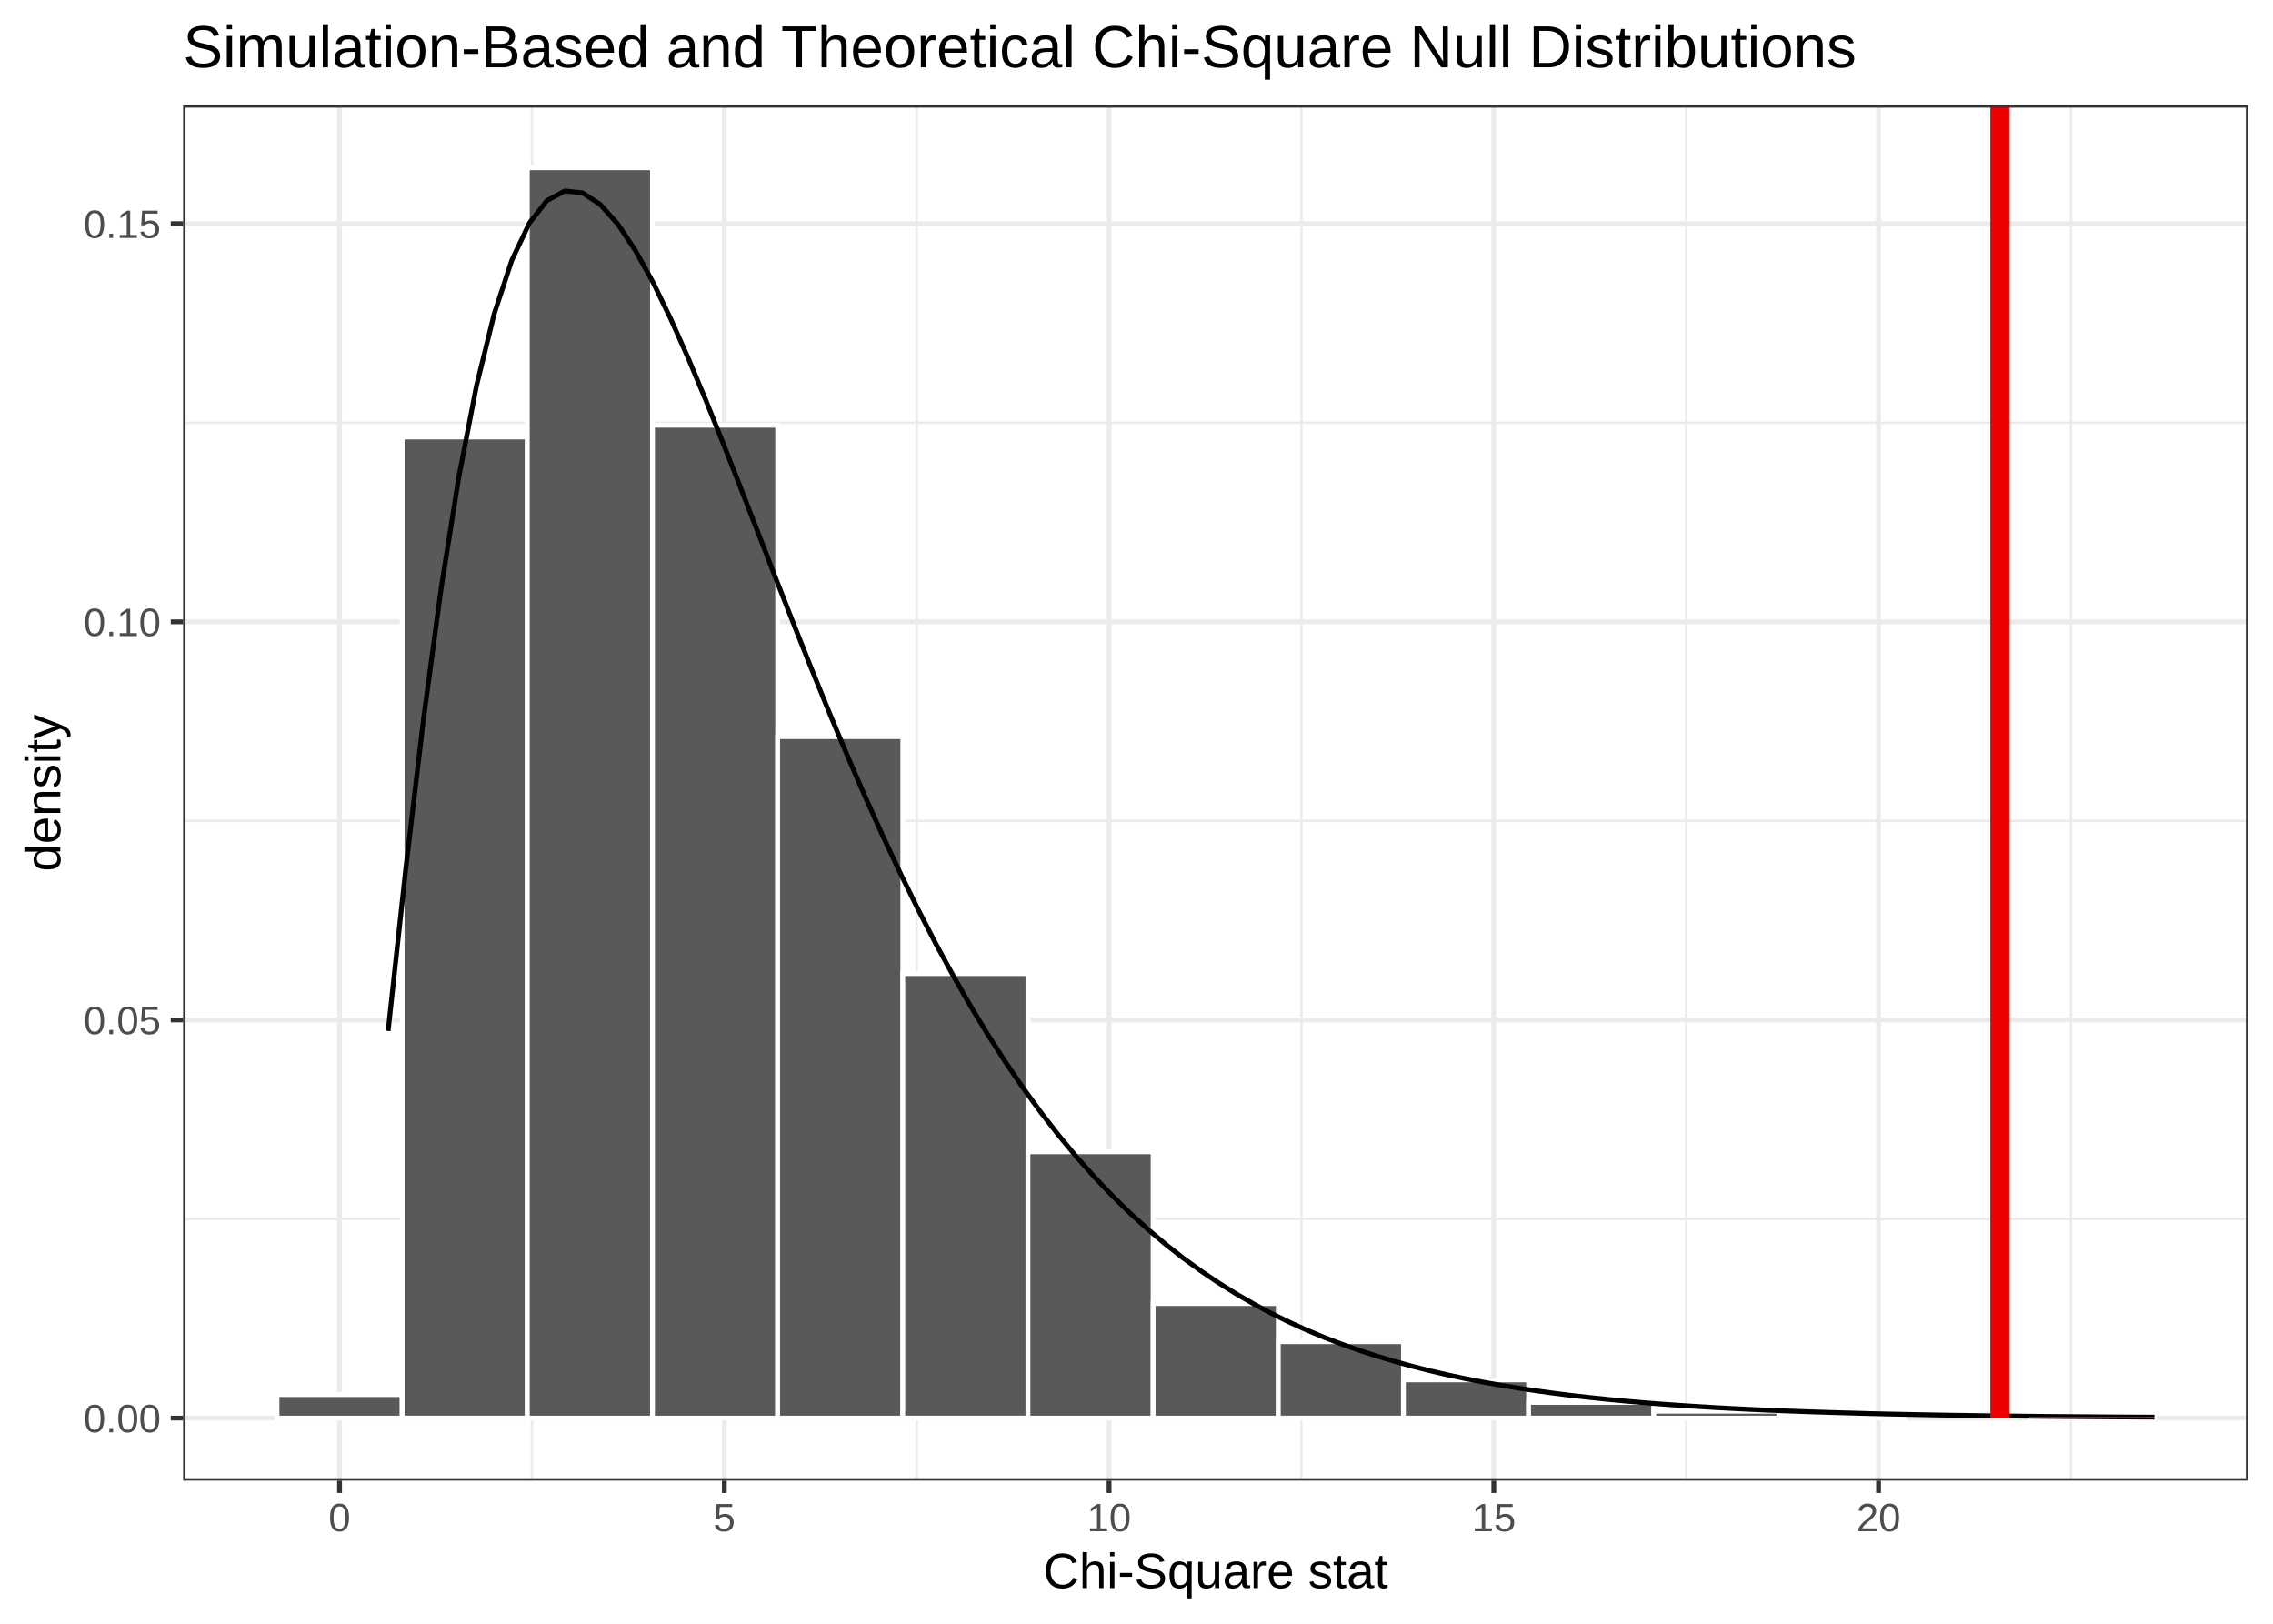
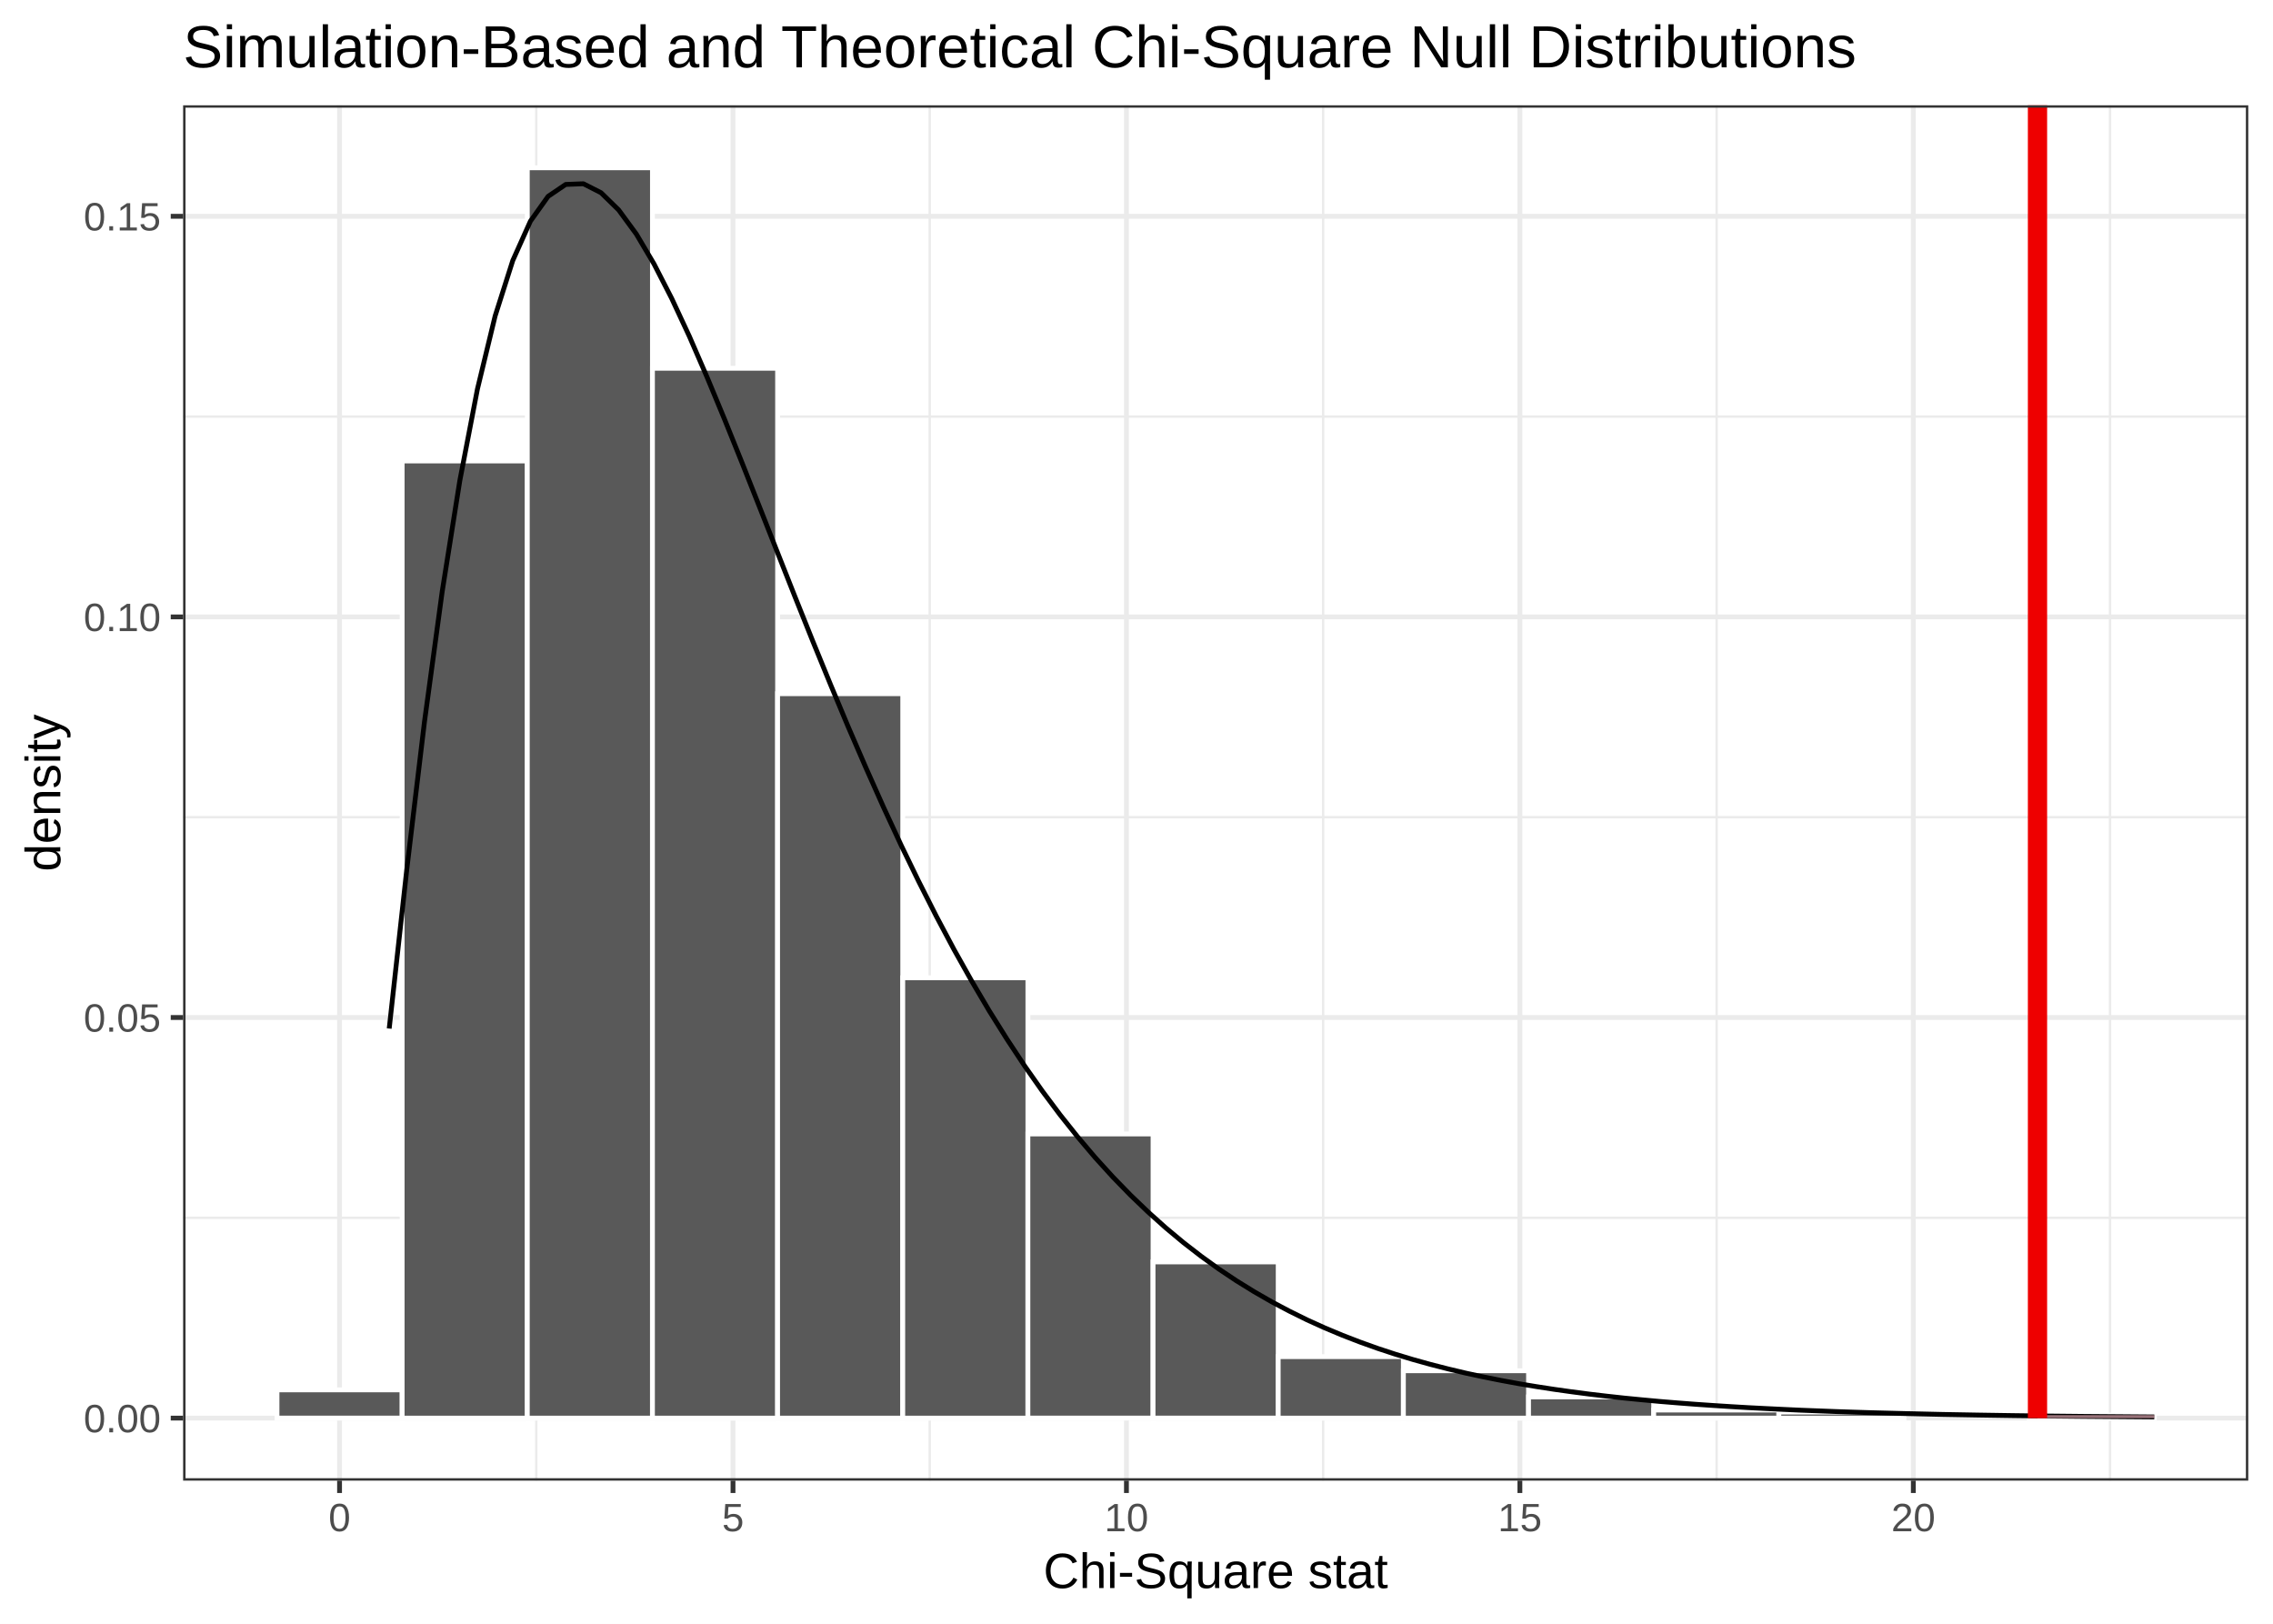
<svg xmlns="http://www.w3.org/2000/svg" class="svglite" width="504.00pt" height="360.00pt" viewBox="0 0 504.00 360.00">
  <defs>
    <style type="text/css">
    .svglite line, .svglite polyline, .svglite polygon, .svglite path, .svglite rect, .svglite circle {
      fill: none;
      stroke: #000000;
      stroke-linecap: round;
      stroke-linejoin: round;
      stroke-miterlimit: 10.00;
    }
    .svglite text {
      white-space: pre;
    }
  </style>
  </defs>
  <rect width="100%" height="100%" style="stroke: none; fill: none;" />
  <defs>
    <clipPath id="cpMC4wMHw1MDQuMDB8MC4wMHwzNjAuMDA=">
      <rect x="0.00" y="0.00" width="504.00" height="360.00" />
    </clipPath>
  </defs>
  <g clip-path="url(#cpMC4wMHw1MDQuMDB8MC4wMHwzNjAuMDA=)">
    <rect x="0.00" y="0.00" width="504.00" height="360.00" style="stroke-width: 1.07; stroke: #FFFFFF; fill: #FFFFFF;" />
  </g>
  <defs>
    <clipPath id="cpNDAuNjB8NDk4LjUyfDIzLjM0fDMyOC4yNw==">
      <rect x="40.60" y="23.34" width="457.92" height="304.93" />
    </clipPath>
  </defs>
  <g clip-path="url(#cpNDAuNjB8NDk4LjUyfDIzLjM0fDMyOC4yNw==)">
    <rect x="40.60" y="23.34" width="457.92" height="304.93" style="stroke-width: 1.07; stroke: none; fill: #FFFFFF;" />
-     <polyline points="40.60,270.27 498.52,270.27 " style="stroke-width: 0.53; stroke: #EBEBEB; stroke-linecap: butt;" />
-     <polyline points="40.60,182.00 498.52,182.00 " style="stroke-width: 0.53; stroke: #EBEBEB; stroke-linecap: butt;" />
-     <polyline points="40.60,93.73 498.52,93.73 " style="stroke-width: 0.53; stroke: #EBEBEB; stroke-linecap: butt;" />
-     <polyline points="117.95,328.27 117.95,23.34 " style="stroke-width: 0.53; stroke: #EBEBEB; stroke-linecap: butt;" />
-     <polyline points="203.26,328.27 203.26,23.34 " style="stroke-width: 0.53; stroke: #EBEBEB; stroke-linecap: butt;" />
-     <polyline points="288.58,328.27 288.58,23.34 " style="stroke-width: 0.53; stroke: #EBEBEB; stroke-linecap: butt;" />
-     <polyline points="373.89,328.27 373.89,23.34 " style="stroke-width: 0.53; stroke: #EBEBEB; stroke-linecap: butt;" />
-     <polyline points="459.20,328.27 459.20,23.34 " style="stroke-width: 0.53; stroke: #EBEBEB; stroke-linecap: butt;" />
+     <polyline points="40.60,270.00 498.52,270.00 " style="stroke-width: 0.53; stroke: #EBEBEB; stroke-linecap: butt;" />
+     <polyline points="40.60,181.18 498.52,181.18 " style="stroke-width: 0.53; stroke: #EBEBEB; stroke-linecap: butt;" />
+     <polyline points="40.60,92.36 498.52,92.36 " style="stroke-width: 0.53; stroke: #EBEBEB; stroke-linecap: butt;" />
+     <polyline points="118.91,328.27 118.91,23.34 " style="stroke-width: 0.53; stroke: #EBEBEB; stroke-linecap: butt;" />
+     <polyline points="206.15,328.27 206.15,23.34 " style="stroke-width: 0.53; stroke: #EBEBEB; stroke-linecap: butt;" />
+     <polyline points="293.39,328.27 293.39,23.34 " style="stroke-width: 0.53; stroke: #EBEBEB; stroke-linecap: butt;" />
+     <polyline points="380.63,328.27 380.63,23.34 " style="stroke-width: 0.53; stroke: #EBEBEB; stroke-linecap: butt;" />
+     <polyline points="467.87,328.27 467.87,23.34 " style="stroke-width: 0.53; stroke: #EBEBEB; stroke-linecap: butt;" />
    <polyline points="40.60,314.41 498.52,314.41 " style="stroke-width: 1.07; stroke: #EBEBEB; stroke-linecap: butt;" />
-     <polyline points="40.60,226.13 498.52,226.13 " style="stroke-width: 1.07; stroke: #EBEBEB; stroke-linecap: butt;" />
-     <polyline points="40.60,137.86 498.52,137.86 " style="stroke-width: 1.07; stroke: #EBEBEB; stroke-linecap: butt;" />
-     <polyline points="40.60,49.59 498.52,49.59 " style="stroke-width: 1.07; stroke: #EBEBEB; stroke-linecap: butt;" />
+     <polyline points="40.60,225.59 498.52,225.59 " style="stroke-width: 1.07; stroke: #EBEBEB; stroke-linecap: butt;" />
+     <polyline points="40.60,136.77 498.52,136.77 " style="stroke-width: 1.07; stroke: #EBEBEB; stroke-linecap: butt;" />
+     <polyline points="40.60,47.95 498.52,47.95 " style="stroke-width: 1.07; stroke: #EBEBEB; stroke-linecap: butt;" />
    <polyline points="75.29,328.27 75.29,23.34 " style="stroke-width: 1.07; stroke: #EBEBEB; stroke-linecap: butt;" />
-     <polyline points="160.61,328.27 160.61,23.34 " style="stroke-width: 1.07; stroke: #EBEBEB; stroke-linecap: butt;" />
-     <polyline points="245.92,328.27 245.92,23.34 " style="stroke-width: 1.07; stroke: #EBEBEB; stroke-linecap: butt;" />
-     <polyline points="331.23,328.27 331.23,23.34 " style="stroke-width: 1.07; stroke: #EBEBEB; stroke-linecap: butt;" />
-     <polyline points="416.54,328.27 416.54,23.34 " style="stroke-width: 1.07; stroke: #EBEBEB; stroke-linecap: butt;" />
-     <rect x="61.42" y="309.20" width="27.75" height="5.21" style="stroke-width: 1.07; stroke: #FFFFFF; stroke-linecap: butt; stroke-linejoin: miter; fill: #595959;" />
-     <rect x="89.17" y="96.89" width="27.75" height="217.51" style="stroke-width: 1.07; stroke: #FFFFFF; stroke-linecap: butt; stroke-linejoin: miter; fill: #595959;" />
+     <polyline points="162.53,328.27 162.53,23.34 " style="stroke-width: 1.07; stroke: #EBEBEB; stroke-linecap: butt;" />
+     <polyline points="249.77,328.27 249.77,23.34 " style="stroke-width: 1.07; stroke: #EBEBEB; stroke-linecap: butt;" />
+     <polyline points="337.01,328.27 337.01,23.34 " style="stroke-width: 1.07; stroke: #EBEBEB; stroke-linecap: butt;" />
+     <polyline points="424.25,328.27 424.25,23.34 " style="stroke-width: 1.07; stroke: #EBEBEB; stroke-linecap: butt;" />
+     <rect x="61.42" y="308.15" width="27.75" height="6.25" style="stroke-width: 1.07; stroke: #FFFFFF; stroke-linecap: butt; stroke-linejoin: miter; fill: #595959;" />
+     <rect x="89.17" y="102.20" width="27.75" height="212.21" style="stroke-width: 1.07; stroke: #FFFFFF; stroke-linecap: butt; stroke-linejoin: miter; fill: #595959;" />
    <rect x="116.92" y="37.20" width="27.75" height="277.21" style="stroke-width: 1.07; stroke: #FFFFFF; stroke-linecap: butt; stroke-linejoin: miter; fill: #595959;" />
-     <rect x="144.68" y="94.29" width="27.75" height="220.12" style="stroke-width: 1.07; stroke: #FFFFFF; stroke-linecap: butt; stroke-linejoin: miter; fill: #595959;" />
-     <rect x="172.43" y="163.32" width="27.75" height="151.09" style="stroke-width: 1.07; stroke: #FFFFFF; stroke-linecap: butt; stroke-linejoin: miter; fill: #595959;" />
-     <rect x="200.18" y="215.85" width="27.75" height="98.55" style="stroke-width: 1.07; stroke: #FFFFFF; stroke-linecap: butt; stroke-linejoin: miter; fill: #595959;" />
-     <rect x="227.93" y="255.36" width="27.75" height="59.05" style="stroke-width: 1.07; stroke: #FFFFFF; stroke-linecap: butt; stroke-linejoin: miter; fill: #595959;" />
-     <rect x="255.69" y="289.01" width="27.75" height="25.40" style="stroke-width: 1.07; stroke: #FFFFFF; stroke-linecap: butt; stroke-linejoin: miter; fill: #595959;" />
-     <rect x="283.44" y="297.47" width="27.75" height="16.93" style="stroke-width: 1.07; stroke: #FFFFFF; stroke-linecap: butt; stroke-linejoin: miter; fill: #595959;" />
-     <rect x="311.19" y="305.94" width="27.75" height="8.47" style="stroke-width: 1.07; stroke: #FFFFFF; stroke-linecap: butt; stroke-linejoin: miter; fill: #595959;" />
-     <rect x="338.94" y="310.93" width="27.75" height="3.47" style="stroke-width: 1.07; stroke: #FFFFFF; stroke-linecap: butt; stroke-linejoin: miter; fill: #595959;" />
-     <rect x="366.70" y="312.89" width="27.75" height="1.52" style="stroke-width: 1.07; stroke: #FFFFFF; stroke-linecap: butt; stroke-linejoin: miter; fill: #595959;" />
-     <rect x="394.45" y="313.75" width="27.75" height="0.65" style="stroke-width: 1.07; stroke: #FFFFFF; stroke-linecap: butt; stroke-linejoin: miter; fill: #595959;" />
-     <rect x="422.20" y="314.41" width="27.75" height="0.00" style="stroke-width: 1.07; stroke: #FFFFFF; stroke-linecap: butt; stroke-linejoin: miter; fill: #595959;" />
-     <rect x="449.95" y="314.19" width="27.75" height="0.22" style="stroke-width: 1.07; stroke: #FFFFFF; stroke-linecap: butt; stroke-linejoin: miter; fill: #595959;" />
-     <polyline points="86.06,228.57 89.98,192.53 93.89,159.48 97.81,130.43 101.73,105.77 105.64,85.56 109.56,69.63 113.48,57.70 117.39,49.43 121.31,44.44 125.23,42.34 129.14,42.75 133.06,45.30 136.98,49.67 140.89,55.54 144.81,62.63 148.72,70.70 152.64,79.51 156.56,88.87 160.47,98.61 164.39,108.59 168.31,118.68 172.22,128.76 176.14,138.76 180.06,148.59 183.97,158.20 187.89,167.54 191.81,176.58 195.72,185.27 199.64,193.61 203.55,201.58 207.47,209.17 211.39,216.38 215.30,223.21 219.22,229.66 223.14,235.75 227.05,241.47 230.97,246.85 234.89,251.88 238.80,256.60 242.72,261.00 246.64,265.11 250.55,268.94 254.47,272.51 258.39,275.82 262.30,278.89 266.22,281.74 270.13,284.38 274.05,286.83 277.97,289.09 281.88,291.18 285.80,293.10 289.72,294.88 293.63,296.52 297.55,298.03 301.47,299.41 305.38,300.69 309.30,301.86 313.22,302.94 317.13,303.93 321.05,304.84 324.96,305.67 328.88,306.44 332.80,307.13 336.71,307.77 340.63,308.36 344.55,308.90 348.46,309.39 352.38,309.83 356.30,310.24 360.21,310.62 364.13,310.96 368.05,311.27 371.96,311.55 375.88,311.81 379.79,312.05 383.71,312.26 387.63,312.46 391.54,312.64 395.46,312.80 399.38,312.95 403.29,313.08 407.21,313.20 411.13,313.31 415.04,313.42 418.96,313.51 422.88,313.59 426.79,313.67 430.71,313.74 434.63,313.80 438.54,313.86 442.46,313.91 446.37,313.95 450.29,314.00 454.21,314.04 458.12,314.07 462.04,314.10 465.96,314.13 469.87,314.16 473.79,314.18 477.71,314.20 " style="stroke-width: 1.07; stroke-linecap: butt;" />
-     <polygon points="443.46,314.41 443.46,314.41 449.95,314.41 449.95,314.41 449.95,314.41 449.95,314.41 449.95,314.41 449.95,314.33 449.95,314.26 449.95,314.19 449.95,314.19 477.71,314.19 477.71,314.19 477.71,314.41 477.71,314.41 477.71,314.41 449.95,314.41 449.95,314.41 449.95,314.41 449.95,314.41 449.95,314.41 449.95,314.41 449.95,314.41 449.95,314.41 449.95,314.41 443.46,314.41 443.46,314.41 443.46,314.41 " style="stroke-width: 0.00; stroke: none; stroke-linecap: butt; fill: #FFC0CB; fill-opacity: 0.60;" />
-     <polyline points="443.46,314.41 443.46,314.41 449.95,314.41 449.95,314.41 449.95,314.41 449.95,314.41 449.95,314.41 449.95,314.33 449.95,314.26 449.95,314.19 449.95,314.19 477.71,314.19 477.71,314.19 " style="stroke-width: 1.07; stroke: none; stroke-linecap: butt;" />
-     <line x1="443.46" y1="314.41" x2="443.46" y2="23.34" style="stroke-width: 4.27; stroke: #EE0000; stroke-linecap: butt;" />
+     <rect x="144.67" y="81.65" width="27.75" height="232.76" style="stroke-width: 1.07; stroke: #FFFFFF; stroke-linecap: butt; stroke-linejoin: miter; fill: #595959;" />
+     <rect x="172.42" y="153.80" width="27.75" height="160.61" style="stroke-width: 1.07; stroke: #FFFFFF; stroke-linecap: butt; stroke-linejoin: miter; fill: #595959;" />
+     <rect x="200.17" y="216.79" width="27.75" height="97.62" style="stroke-width: 1.07; stroke: #FFFFFF; stroke-linecap: butt; stroke-linejoin: miter; fill: #595959;" />
+     <rect x="227.92" y="251.41" width="27.75" height="62.99" style="stroke-width: 1.07; stroke: #FFFFFF; stroke-linecap: butt; stroke-linejoin: miter; fill: #595959;" />
+     <rect x="255.67" y="279.78" width="27.75" height="34.62" style="stroke-width: 1.07; stroke: #FFFFFF; stroke-linecap: butt; stroke-linejoin: miter; fill: #595959;" />
+     <rect x="283.42" y="300.78" width="27.75" height="13.63" style="stroke-width: 1.07; stroke: #FFFFFF; stroke-linecap: butt; stroke-linejoin: miter; fill: #595959;" />
+     <rect x="311.18" y="303.91" width="27.75" height="10.50" style="stroke-width: 1.07; stroke: #FFFFFF; stroke-linecap: butt; stroke-linejoin: miter; fill: #595959;" />
+     <rect x="338.93" y="309.71" width="27.75" height="4.69" style="stroke-width: 1.07; stroke: #FFFFFF; stroke-linecap: butt; stroke-linejoin: miter; fill: #595959;" />
+     <rect x="366.68" y="312.62" width="27.75" height="1.79" style="stroke-width: 1.07; stroke: #FFFFFF; stroke-linecap: butt; stroke-linejoin: miter; fill: #595959;" />
+     <rect x="394.43" y="313.07" width="27.75" height="1.34" style="stroke-width: 1.07; stroke: #FFFFFF; stroke-linecap: butt; stroke-linejoin: miter; fill: #595959;" />
+     <rect x="422.18" y="314.41" width="27.75" height="0.00" style="stroke-width: 1.07; stroke: #FFFFFF; stroke-linecap: butt; stroke-linejoin: miter; fill: #595959;" />
+     <rect x="449.93" y="313.74" width="27.75" height="0.67" style="stroke-width: 1.07; stroke: #FFFFFF; stroke-linecap: butt; stroke-linejoin: miter; fill: #595959;" />
+     <polyline points="86.30,228.04 90.22,192.57 94.13,159.95 98.05,131.15 101.96,106.55 105.87,86.23 109.79,70.05 113.70,57.76 117.61,49.04 121.53,43.54 125.44,40.89 129.36,40.74 133.27,42.73 137.18,46.55 141.10,51.90 145.01,58.51 148.92,66.13 152.84,74.54 156.75,83.55 160.67,93.00 164.58,102.72 168.49,112.60 172.41,122.53 176.32,132.42 180.23,142.18 184.15,151.76 188.06,161.11 191.98,170.17 195.89,178.94 199.80,187.37 203.72,195.45 207.63,203.17 211.54,210.53 215.46,217.52 219.37,224.15 223.29,230.41 227.20,236.33 231.11,241.89 235.03,247.13 238.94,252.04 242.85,256.65 246.77,260.96 250.68,264.98 254.60,268.74 258.51,272.24 262.42,275.50 266.34,278.53 270.25,281.35 274.16,283.96 278.08,286.38 281.99,288.63 285.91,290.70 289.82,292.63 293.73,294.40 297.65,296.04 301.56,297.55 305.47,298.95 309.39,300.24 313.30,301.42 317.22,302.51 321.13,303.51 325.04,304.44 328.96,305.28 332.87,306.06 336.78,306.78 340.70,307.43 344.61,308.03 348.53,308.58 352.44,309.09 356.35,309.55 360.27,309.98 364.18,310.36 368.09,310.72 372.01,311.04 375.92,311.34 379.84,311.61 383.75,311.86 387.66,312.09 391.58,312.29 395.49,312.48 399.40,312.66 403.32,312.81 407.23,312.96 411.15,313.09 415.06,313.21 418.97,313.31 422.89,313.41 426.80,313.50 430.72,313.59 434.63,313.66 438.54,313.73 442.46,313.79 446.37,313.85 450.28,313.90 454.20,313.95 458.11,313.99 462.03,314.03 465.94,314.06 469.85,314.09 473.77,314.12 477.68,314.15 " style="stroke-width: 1.07; stroke-linecap: butt;" />
+     <polygon points="451.78,313.74 451.80,313.74 477.65,313.74 477.68,313.74 477.71,314.41 477.68,314.41 477.65,314.41 451.80,314.41 451.78,314.41 451.75,314.41 " style="stroke-width: 0.00; stroke: none; stroke-linecap: butt; fill: #FFC0CB; fill-opacity: 0.60;" />
+     <polyline points="451.78,313.74 451.80,313.74 477.65,313.74 477.68,313.74 " style="stroke-width: 1.07; stroke: none; stroke-linecap: butt;" />
+     <line x1="451.78" y1="314.41" x2="451.78" y2="23.34" style="stroke-width: 4.27; stroke: #EE0000; stroke-linecap: butt;" />
    <rect x="40.60" y="23.34" width="457.92" height="304.93" style="stroke-width: 1.07; stroke: #333333;" />
  </g>
  <g clip-path="url(#cpMC4wMHw1MDQuMDB8MC4wMHwzNjAuMDA=)">
    <text x="35.67" y="317.56" text-anchor="end" style="font-size: 8.80px;fill: #4D4D4D; font-family: &quot;Arial&quot;;" textLength="17.13px" lengthAdjust="spacingAndGlyphs">0.00</text>
-     <text x="35.67" y="229.29" text-anchor="end" style="font-size: 8.80px;fill: #4D4D4D; font-family: &quot;Arial&quot;;" textLength="17.13px" lengthAdjust="spacingAndGlyphs">0.05</text>
-     <text x="35.67" y="141.02" text-anchor="end" style="font-size: 8.80px;fill: #4D4D4D; font-family: &quot;Arial&quot;;" textLength="17.13px" lengthAdjust="spacingAndGlyphs">0.10</text>
-     <text x="35.67" y="52.75" text-anchor="end" style="font-size: 8.80px;fill: #4D4D4D; font-family: &quot;Arial&quot;;" textLength="17.13px" lengthAdjust="spacingAndGlyphs">0.15</text>
+     <text x="35.67" y="228.74" text-anchor="end" style="font-size: 8.80px;fill: #4D4D4D; font-family: &quot;Arial&quot;;" textLength="17.13px" lengthAdjust="spacingAndGlyphs">0.05</text>
+     <text x="35.67" y="139.92" text-anchor="end" style="font-size: 8.80px;fill: #4D4D4D; font-family: &quot;Arial&quot;;" textLength="17.13px" lengthAdjust="spacingAndGlyphs">0.10</text>
+     <text x="35.67" y="51.10" text-anchor="end" style="font-size: 8.80px;fill: #4D4D4D; font-family: &quot;Arial&quot;;" textLength="17.13px" lengthAdjust="spacingAndGlyphs">0.15</text>
    <polyline points="37.86,314.41 40.60,314.41 " style="stroke-width: 1.07; stroke: #333333; stroke-linecap: butt;" />
-     <polyline points="37.86,226.13 40.60,226.13 " style="stroke-width: 1.07; stroke: #333333; stroke-linecap: butt;" />
-     <polyline points="37.86,137.86 40.60,137.86 " style="stroke-width: 1.07; stroke: #333333; stroke-linecap: butt;" />
-     <polyline points="37.86,49.59 40.60,49.59 " style="stroke-width: 1.07; stroke: #333333; stroke-linecap: butt;" />
+     <polyline points="37.86,225.59 40.60,225.59 " style="stroke-width: 1.07; stroke: #333333; stroke-linecap: butt;" />
+     <polyline points="37.86,136.77 40.60,136.77 " style="stroke-width: 1.07; stroke: #333333; stroke-linecap: butt;" />
+     <polyline points="37.86,47.95 40.60,47.95 " style="stroke-width: 1.07; stroke: #333333; stroke-linecap: butt;" />
    <polyline points="75.29,331.01 75.29,328.27 " style="stroke-width: 1.07; stroke: #333333; stroke-linecap: butt;" />
-     <polyline points="160.61,331.01 160.61,328.27 " style="stroke-width: 1.07; stroke: #333333; stroke-linecap: butt;" />
-     <polyline points="245.92,331.01 245.92,328.27 " style="stroke-width: 1.07; stroke: #333333; stroke-linecap: butt;" />
-     <polyline points="331.23,331.01 331.23,328.27 " style="stroke-width: 1.07; stroke: #333333; stroke-linecap: butt;" />
-     <polyline points="416.54,331.01 416.54,328.27 " style="stroke-width: 1.07; stroke: #333333; stroke-linecap: butt;" />
+     <polyline points="162.53,331.01 162.53,328.27 " style="stroke-width: 1.07; stroke: #333333; stroke-linecap: butt;" />
+     <polyline points="249.77,331.01 249.77,328.27 " style="stroke-width: 1.07; stroke: #333333; stroke-linecap: butt;" />
+     <polyline points="337.01,331.01 337.01,328.27 " style="stroke-width: 1.07; stroke: #333333; stroke-linecap: butt;" />
+     <polyline points="424.25,331.01 424.25,328.27 " style="stroke-width: 1.07; stroke: #333333; stroke-linecap: butt;" />
    <text x="75.29" y="339.50" text-anchor="middle" style="font-size: 8.80px;fill: #4D4D4D; font-family: &quot;Arial&quot;;" textLength="4.90px" lengthAdjust="spacingAndGlyphs">0</text>
-     <text x="160.61" y="339.50" text-anchor="middle" style="font-size: 8.80px;fill: #4D4D4D; font-family: &quot;Arial&quot;;" textLength="4.90px" lengthAdjust="spacingAndGlyphs">5</text>
-     <text x="245.92" y="339.50" text-anchor="middle" style="font-size: 8.80px;fill: #4D4D4D; font-family: &quot;Arial&quot;;" textLength="9.79px" lengthAdjust="spacingAndGlyphs">10</text>
-     <text x="331.23" y="339.50" text-anchor="middle" style="font-size: 8.80px;fill: #4D4D4D; font-family: &quot;Arial&quot;;" textLength="9.79px" lengthAdjust="spacingAndGlyphs">15</text>
-     <text x="416.54" y="339.50" text-anchor="middle" style="font-size: 8.80px;fill: #4D4D4D; font-family: &quot;Arial&quot;;" textLength="9.79px" lengthAdjust="spacingAndGlyphs">20</text>
+     <text x="162.53" y="339.50" text-anchor="middle" style="font-size: 8.80px;fill: #4D4D4D; font-family: &quot;Arial&quot;;" textLength="4.90px" lengthAdjust="spacingAndGlyphs">5</text>
+     <text x="249.77" y="339.50" text-anchor="middle" style="font-size: 8.80px;fill: #4D4D4D; font-family: &quot;Arial&quot;;" textLength="9.79px" lengthAdjust="spacingAndGlyphs">10</text>
+     <text x="337.01" y="339.50" text-anchor="middle" style="font-size: 8.80px;fill: #4D4D4D; font-family: &quot;Arial&quot;;" textLength="9.79px" lengthAdjust="spacingAndGlyphs">15</text>
+     <text x="424.25" y="339.50" text-anchor="middle" style="font-size: 8.80px;fill: #4D4D4D; font-family: &quot;Arial&quot;;" textLength="9.79px" lengthAdjust="spacingAndGlyphs">20</text>
    <text x="269.56" y="352.09" text-anchor="middle" style="font-size: 11.00px; font-family: &quot;Arial&quot;;" textLength="76.43px" lengthAdjust="spacingAndGlyphs">Chi-Square stat</text>
    <text transform="translate(13.37,175.80) rotate(-90)" text-anchor="middle" style="font-size: 11.00px; font-family: &quot;Arial&quot;;" textLength="34.86px" lengthAdjust="spacingAndGlyphs">density</text>
    <text x="40.60" y="14.94" style="font-size: 13.20px; font-family: &quot;Arial&quot;;" textLength="370.99px" lengthAdjust="spacingAndGlyphs">Simulation-Based and Theoretical Chi-Square Null Distributions</text>
  </g>
</svg>
